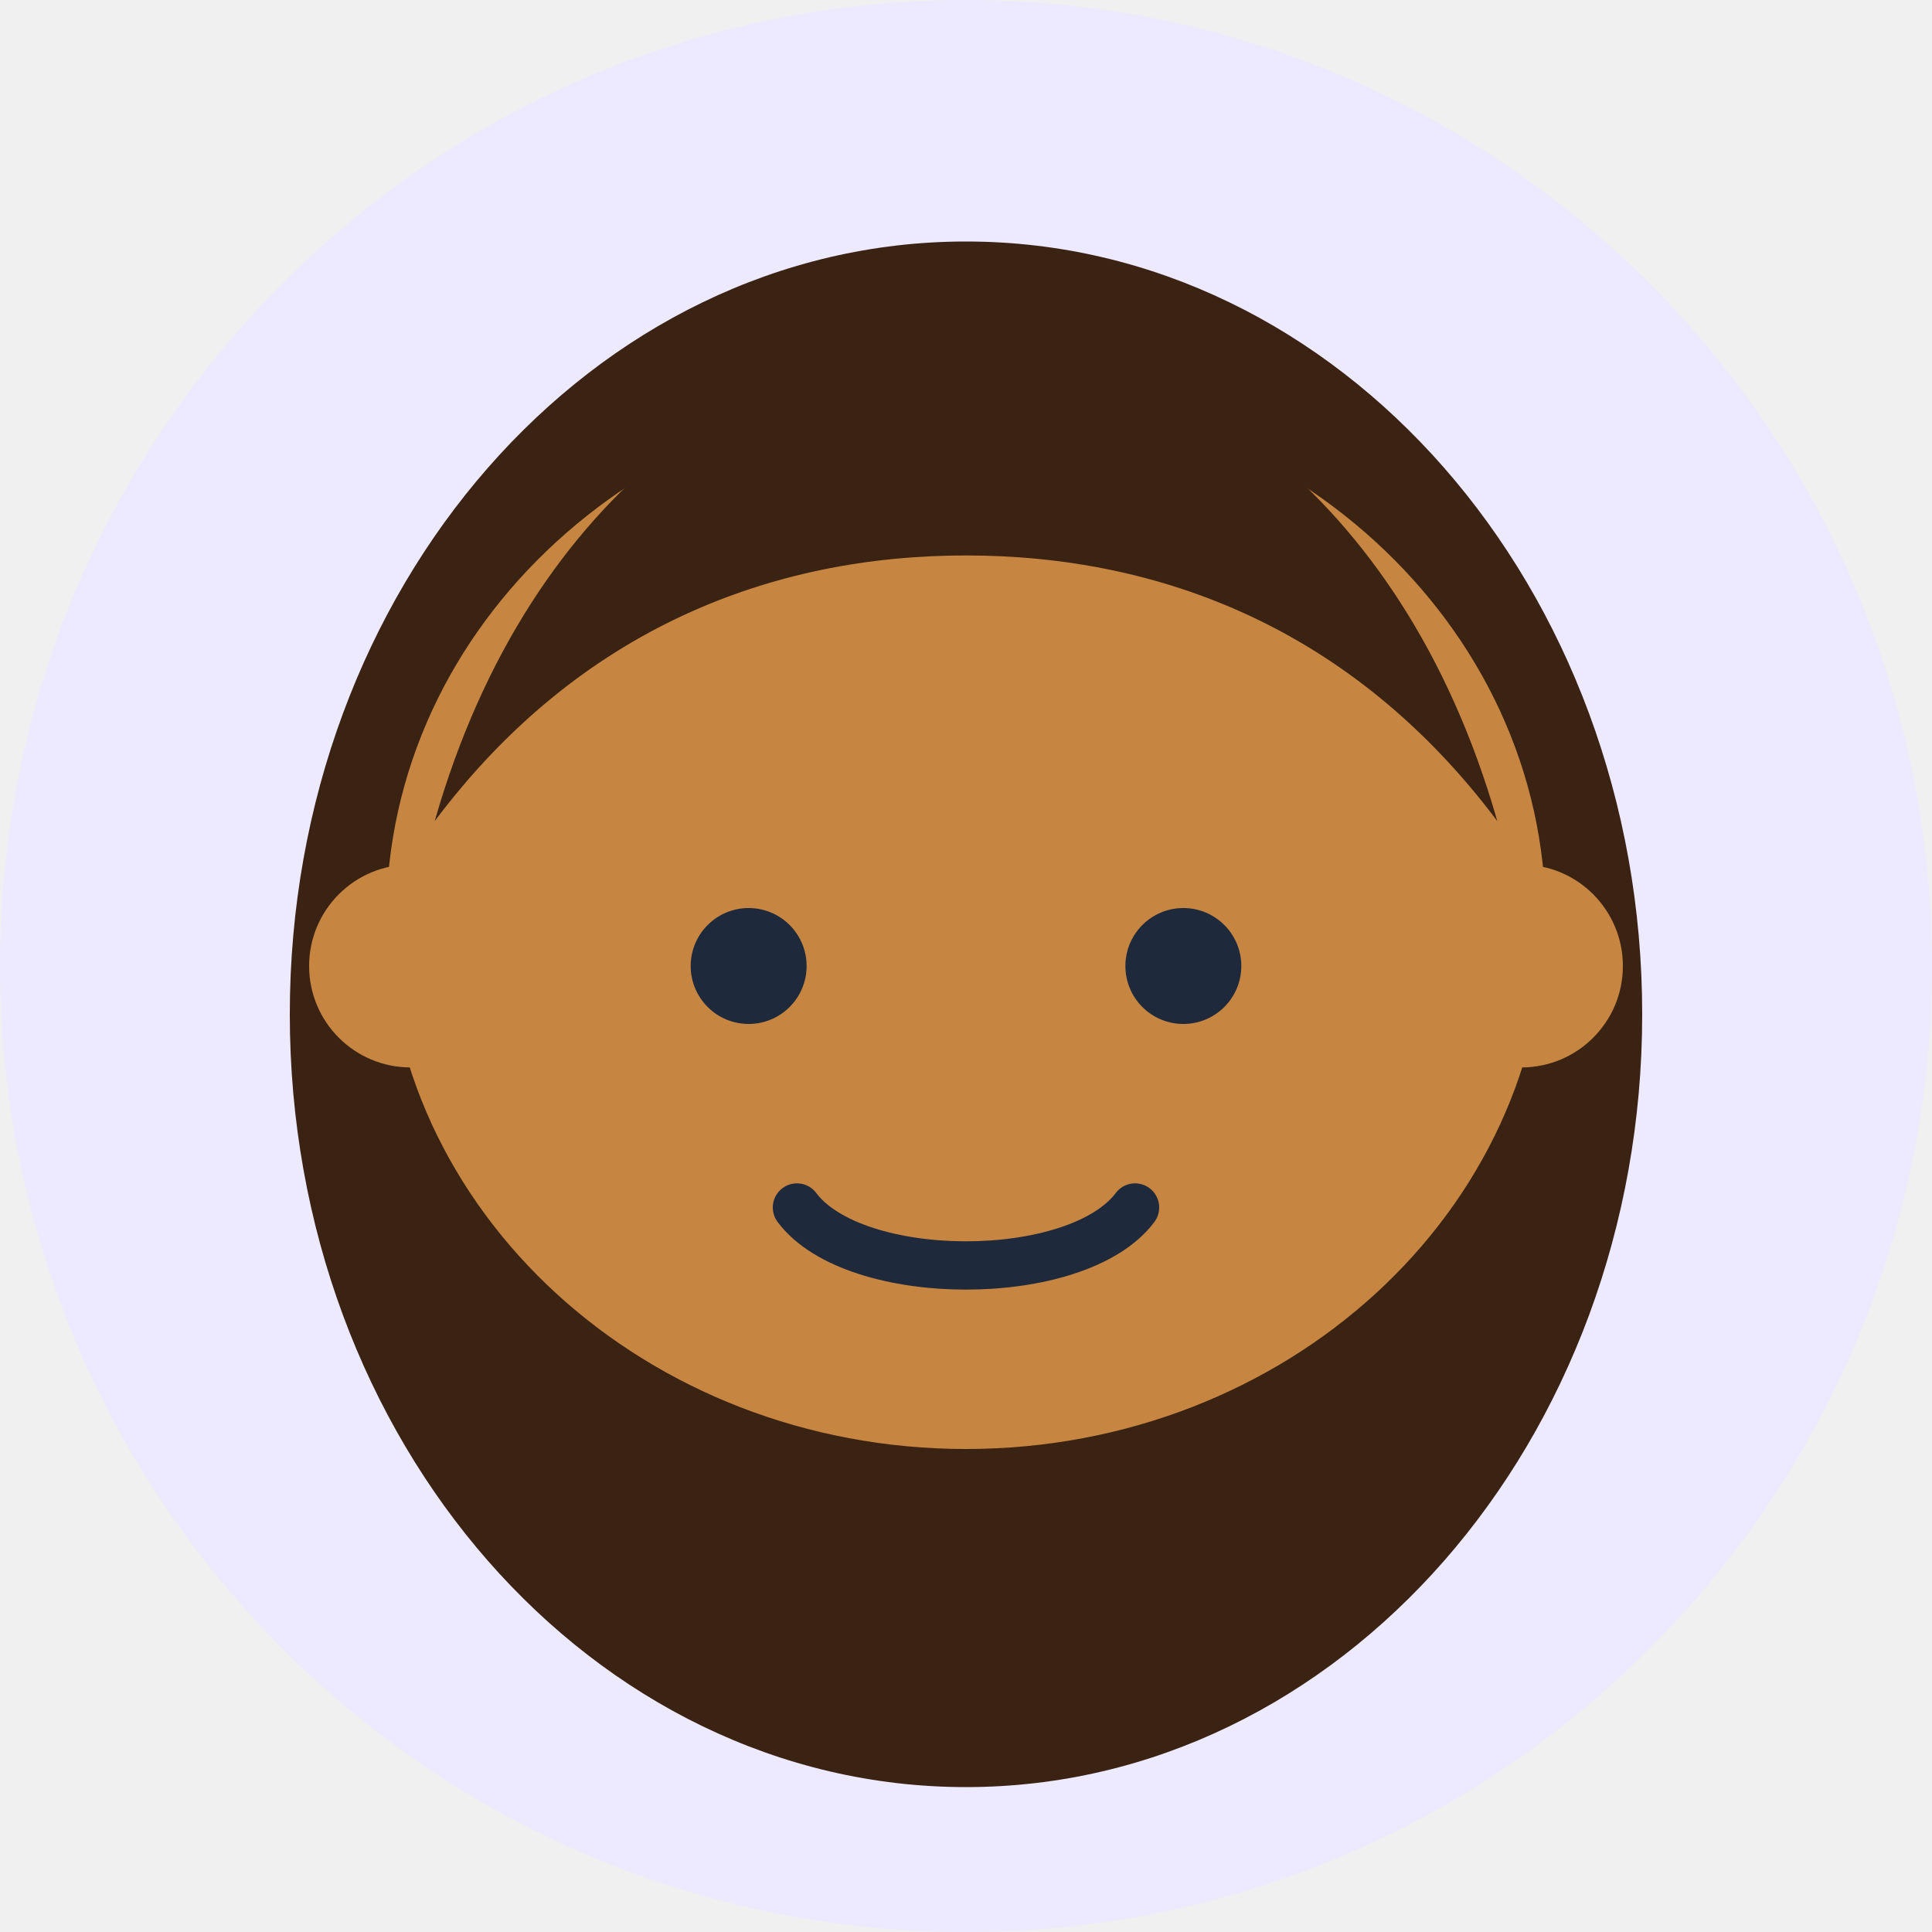
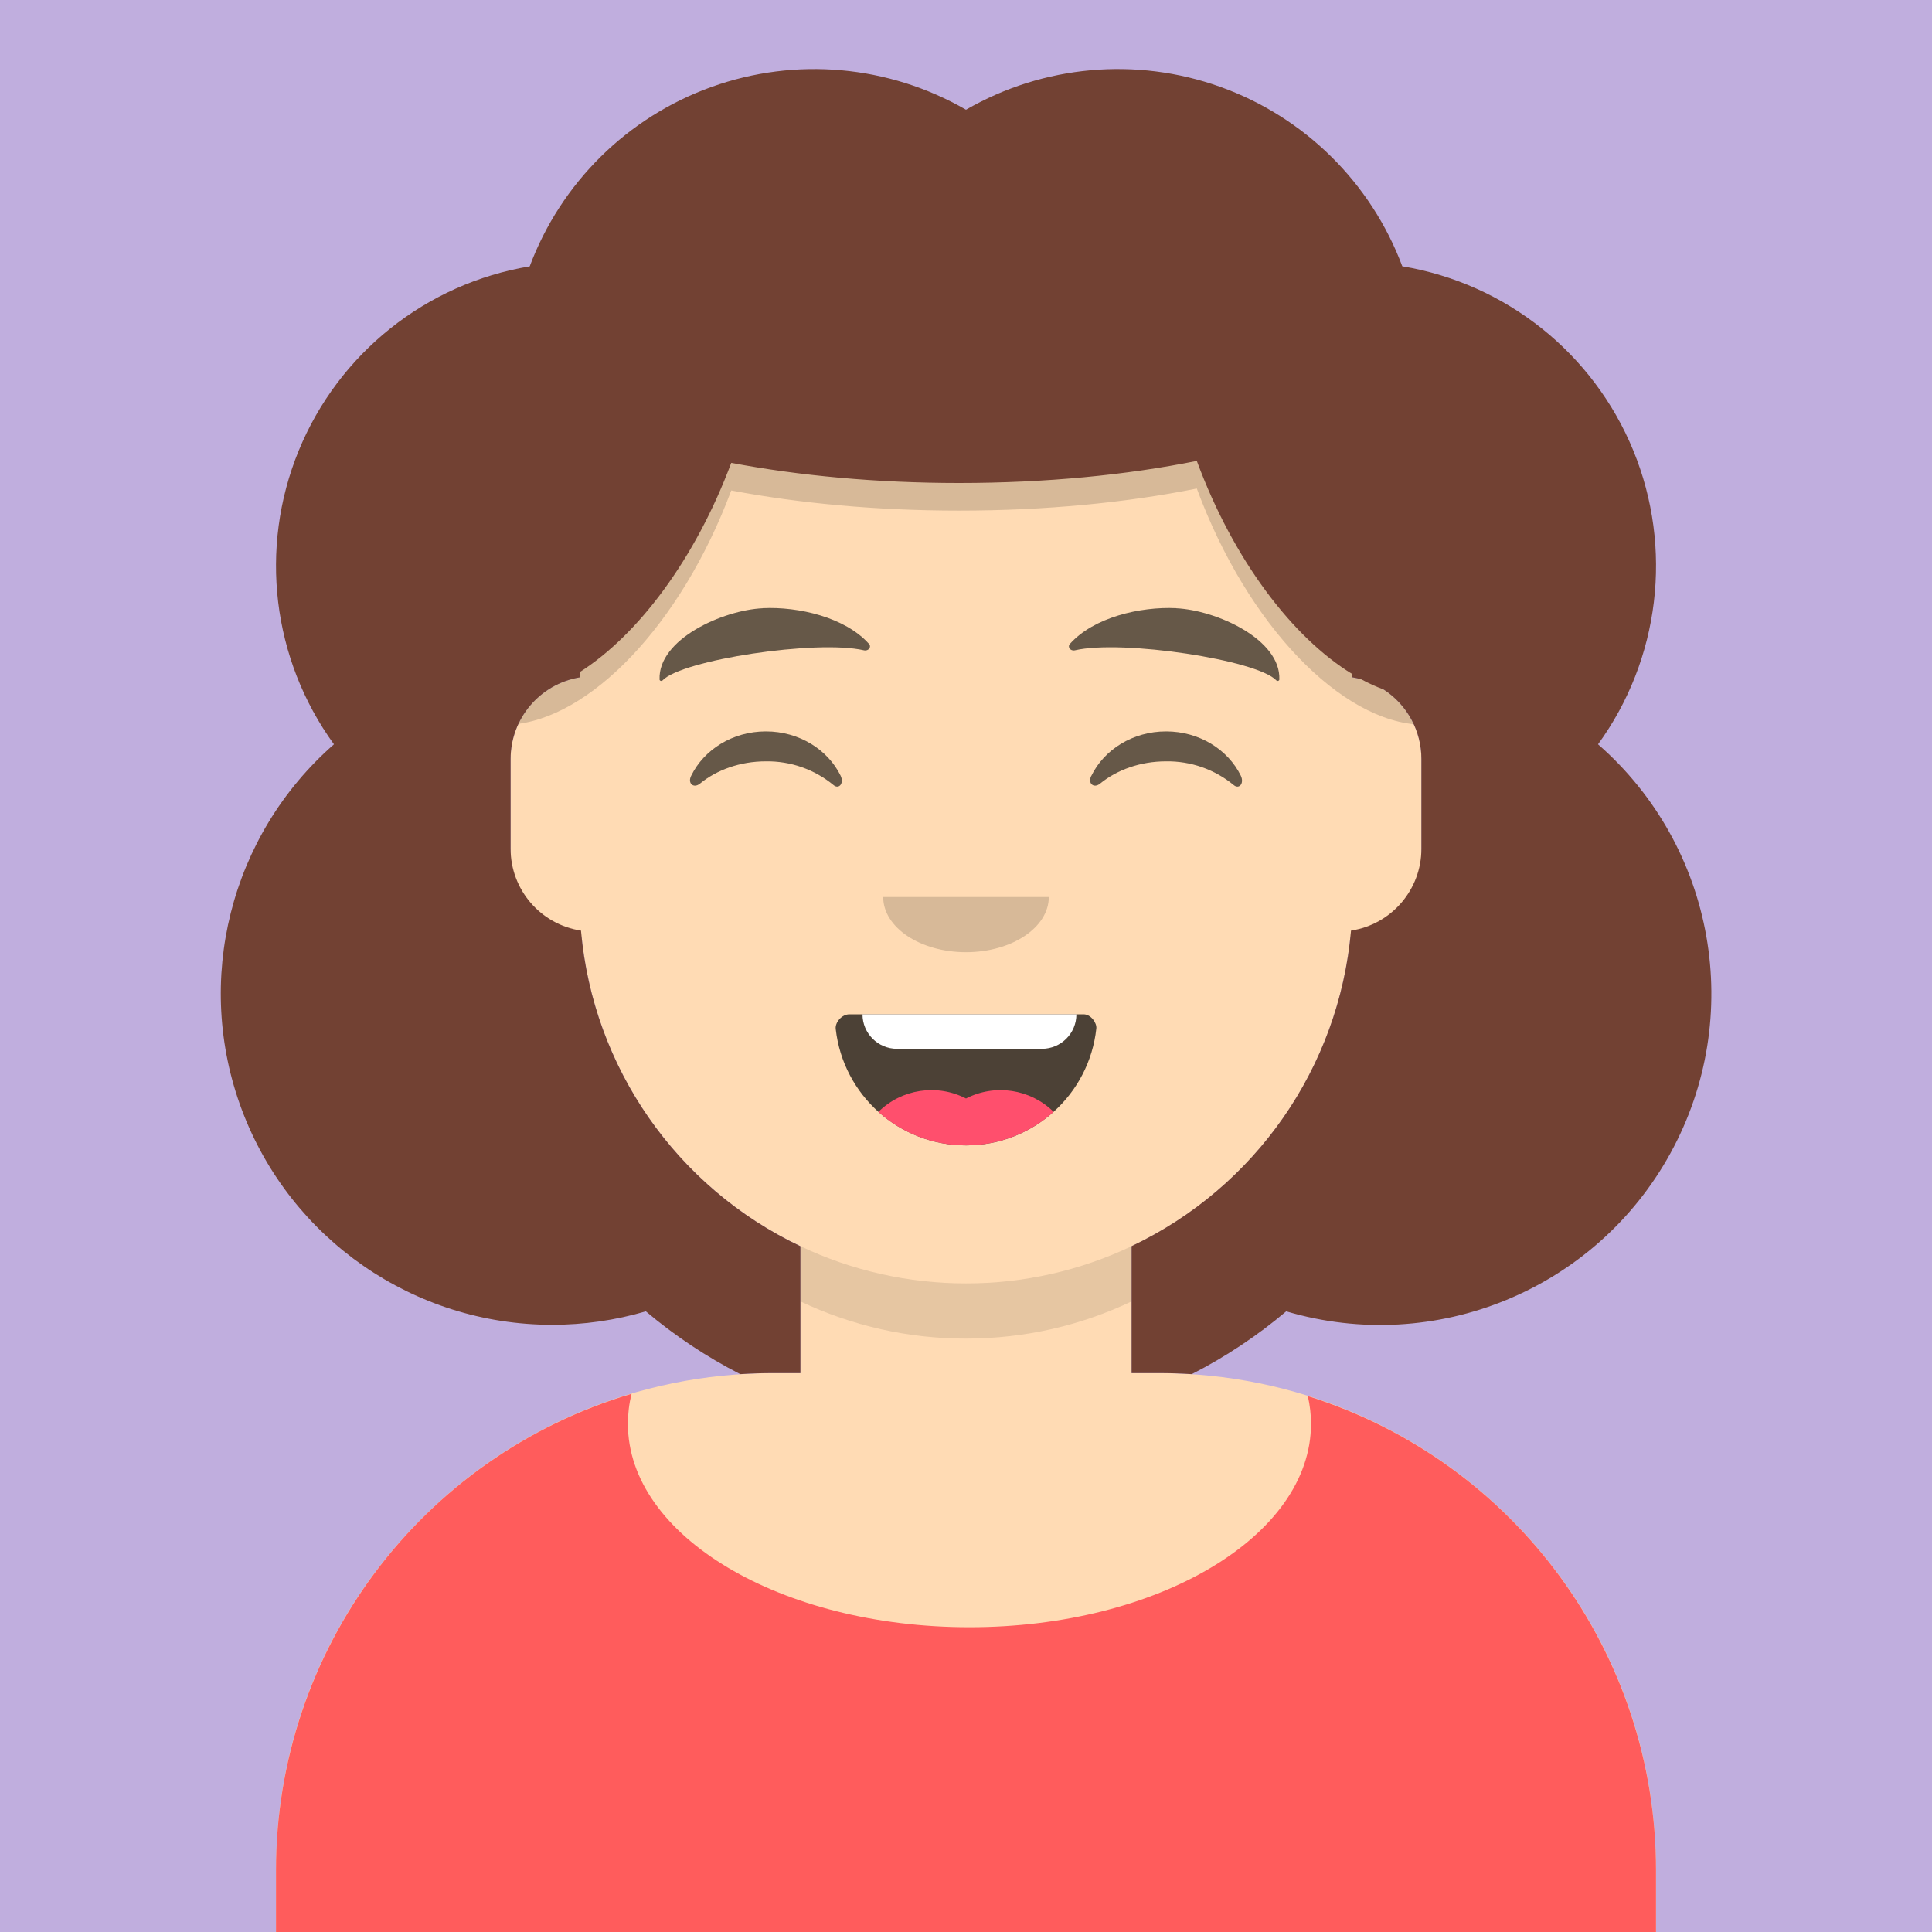
- <svg xmlns="http://www.w3.org/2000/svg" viewBox="0 0 80 80" fill="none">
-   <circle cx="40" cy="40" r="40" fill="#ede9fe" />
-   <ellipse cx="40" cy="42" rx="28" ry="32" fill="#3b2314" />
-   <ellipse cx="40" cy="38" rx="24" ry="22" fill="#c68642" />
-   <path d="M18 34c4-14 14-20 22-20s18 6 22 20c-6-8-14-11-22-11S24 26 18 34z" fill="#3b2314" />
-   <circle cx="17" cy="40" r="4.2" fill="#c68642" />
-   <circle cx="63" cy="40" r="4.2" fill="#c68642" />
-   <circle cx="31" cy="40" r="2.4" fill="#1e293b" />
-   <circle cx="49" cy="40" r="2.4" fill="#1e293b" />
-   <path d="M33 50c2.4 3.2 11.6 3.2 14 0" stroke="#1e293b" stroke-width="2" stroke-linecap="round" fill="none" />
+ <svg xmlns="http://www.w3.org/2000/svg" viewBox="0 0 280 280" fill="none" shape-rendering="auto">
+   <mask id="viewboxMask">
+     <rect width="280" height="280" rx="0" ry="0" x="0" y="0" fill="#fff" />
+   </mask>
+   <g mask="url(#viewboxMask)">
+     <rect fill="#c0aede" width="280" height="280" x="0" y="0" />
+     <g transform="translate(8)">
+       <path d="M132 36a56 56 0 0 0-56 56v6.17A12 12 0 0 0 66 110v14a12 12 0 0 0 10.3 11.88 56.04 56.04 0 0 0 31.7 44.73v18.4h-4a72 72 0 0 0-72 72v9h200v-9a72 72 0 0 0-72-72h-4v-18.39a56.04 56.04 0 0 0 31.7-44.73A12 12 0 0 0 198 124v-14a12 12 0 0 0-10-11.83V92a56 56 0 0 0-56-56Z" fill="#ffdbb4" />
+       <path d="M108 180.61v8a55.79 55.79 0 0 0 24 5.39c8.59 0 16.73-1.93 24-5.39v-8a55.79 55.79 0 0 1-24 5.39 55.79 55.79 0 0 1-24-5.39Z" fill="#000" fill-opacity=".1" />
+       <g transform="translate(0 170)">
+         <path d="M132.5 65.83c27.34 0 49.5-13.2 49.5-29.48 0-1.37-.16-2.7-.46-4.02A72.03 72.03 0 0 1 232 101.05V110H32v-8.95A72.03 72.03 0 0 1 83.53 32a18 18 0 0 0-.53 4.35c0 16.28 22.16 29.48 49.5 29.48Z" fill="#ff5c5c" />
+       </g>
+       <g transform="translate(78 134)">
+         <path fill-rule="evenodd" clip-rule="evenodd" d="M35.12 15.13a19 19 0 0 0 37.77-.09c.08-.77-.77-2.04-1.85-2.04H37.1C36 13 35 14.18 35.12 15.13Z" fill="#000" fill-opacity=".7" />
+         <path d="M70 13H39a5 5 0 0 0 5 5h21a5 5 0 0 0 5-5Z" fill="#fff" />
+         <path d="M66.7 27.14A10.96 10.96 0 0 0 54 25.2a10.95 10.95 0 0 0-12.7 1.94A18.93 18.93 0 0 0 54 32c4.88 0 9.33-1.84 12.7-4.86Z" fill="#FF4F6D" />
+       </g>
+       <g transform="translate(104 122)">
+         <path fill-rule="evenodd" clip-rule="evenodd" d="M16 8c0 4.42 5.37 8 12 8s12-3.58 12-8" fill="#000" fill-opacity=".16" />
+       </g>
+       <g transform="translate(76 90)">
+         <path d="M16.16 22.45c1.85-3.8 6-6.45 10.84-6.45 4.81 0 8.96 2.63 10.82 6.4.55 1.13-.24 2.05-1.03 1.37a15.05 15.05 0 0 0-9.8-3.43c-3.73 0-7.12 1.24-9.55 3.23-.9.73-1.82-.01-1.28-1.12ZM74.16 22.45c1.85-3.8 6-6.45 10.84-6.45 4.81 0 8.96 2.63 10.82 6.4.55 1.13-.24 2.05-1.03 1.37a15.05 15.05 0 0 0-9.8-3.43c-3.74 0-7.13 1.24-9.56 3.23-.9.73-1.82-.01-1.28-1.12Z" fill-rule="evenodd" clip-rule="evenodd" fill="#000" fill-opacity=".6" />
+       </g>
+       <g transform="translate(76 82)">
+         <path d="M26.55 6.15c-5.8.27-15.2 4.49-14.96 10.34.01.18.3.27.43.12 2.76-2.96 22.32-5.95 29.2-4.36.64.14 1.12-.48.72-.93-3.43-3.85-10.2-5.43-15.4-5.18ZM86.45 6.15c5.8.27 15.2 4.49 14.96 10.34-.01.18-.3.27-.43.12-2.76-2.96-22.32-5.95-29.2-4.36-.64.14-1.12-.48-.72-.93 3.43-3.85 10.2-5.43 15.4-5.18Z" fill-rule="evenodd" clip-rule="evenodd" fill="#000" fill-opacity=".6" />
+       </g>
+       <g transform="translate(-1)">
+         <path d="M67 105.02c11.38-.72 24.68-14.4 31.98-33.94C108.78 72.94 120.04 74 132 74c12.55 0 24.31-1.16 34.45-3.2 7.38 19.96 21.01 33.87 32.55 34.24V88a66 66 0 0 0-38-59.78A183.64 183.64 0 0 0 132 26c-9.2 0-17.99.63-26.02 1.76A66.01 66.01 0 0 0 67 88v17.02Z" fill="#000" fill-opacity=".16" />
+         <path d="M73 192a48 48 0 0 0 13.6-1.95 72.08 72.08 0 0 0 13.68 9.1c1.56-.1 3.13-.15 4.72-.15h4v-18.39a56.03 56.03 0 0 1-31.8-45.74A12 12 0 0 1 67 123v-13a12 12 0 0 1 10-11.83v-.75c8.46-5.38 16.75-16.36 21.98-30.34C108.78 68.94 120.04 70 132 70c12.55 0 24.31-1.16 34.45-3.2C171.76 81.17 180.32 92.4 189 97.7v.46c.44.07.87.17 1.29.29a24.4 24.4 0 0 0 3.23 1.47A11.99 11.99 0 0 1 199 110v13a12 12 0 0 1-10.2 11.87A56.03 56.03 0 0 1 157 180.6V199h4c1.59 0 3.16.05 4.72.15a72.08 72.08 0 0 0 13.69-9.1 48 48 0 0 0 45.19-82.18 44.01 44.01 0 0 0-28.37-69.28A44.02 44.02 0 0 0 133 15.9a44.02 44.02 0 0 0-63.23 22.7 44.01 44.01 0 0 0-28.37 69.27A48 48 0 0 0 73 192Z" fill="#724133" />
+       </g>
+       <g transform="translate(49 72)" />
+       <g transform="translate(62 42)" />
+     </g>
+   </g>
</svg>
